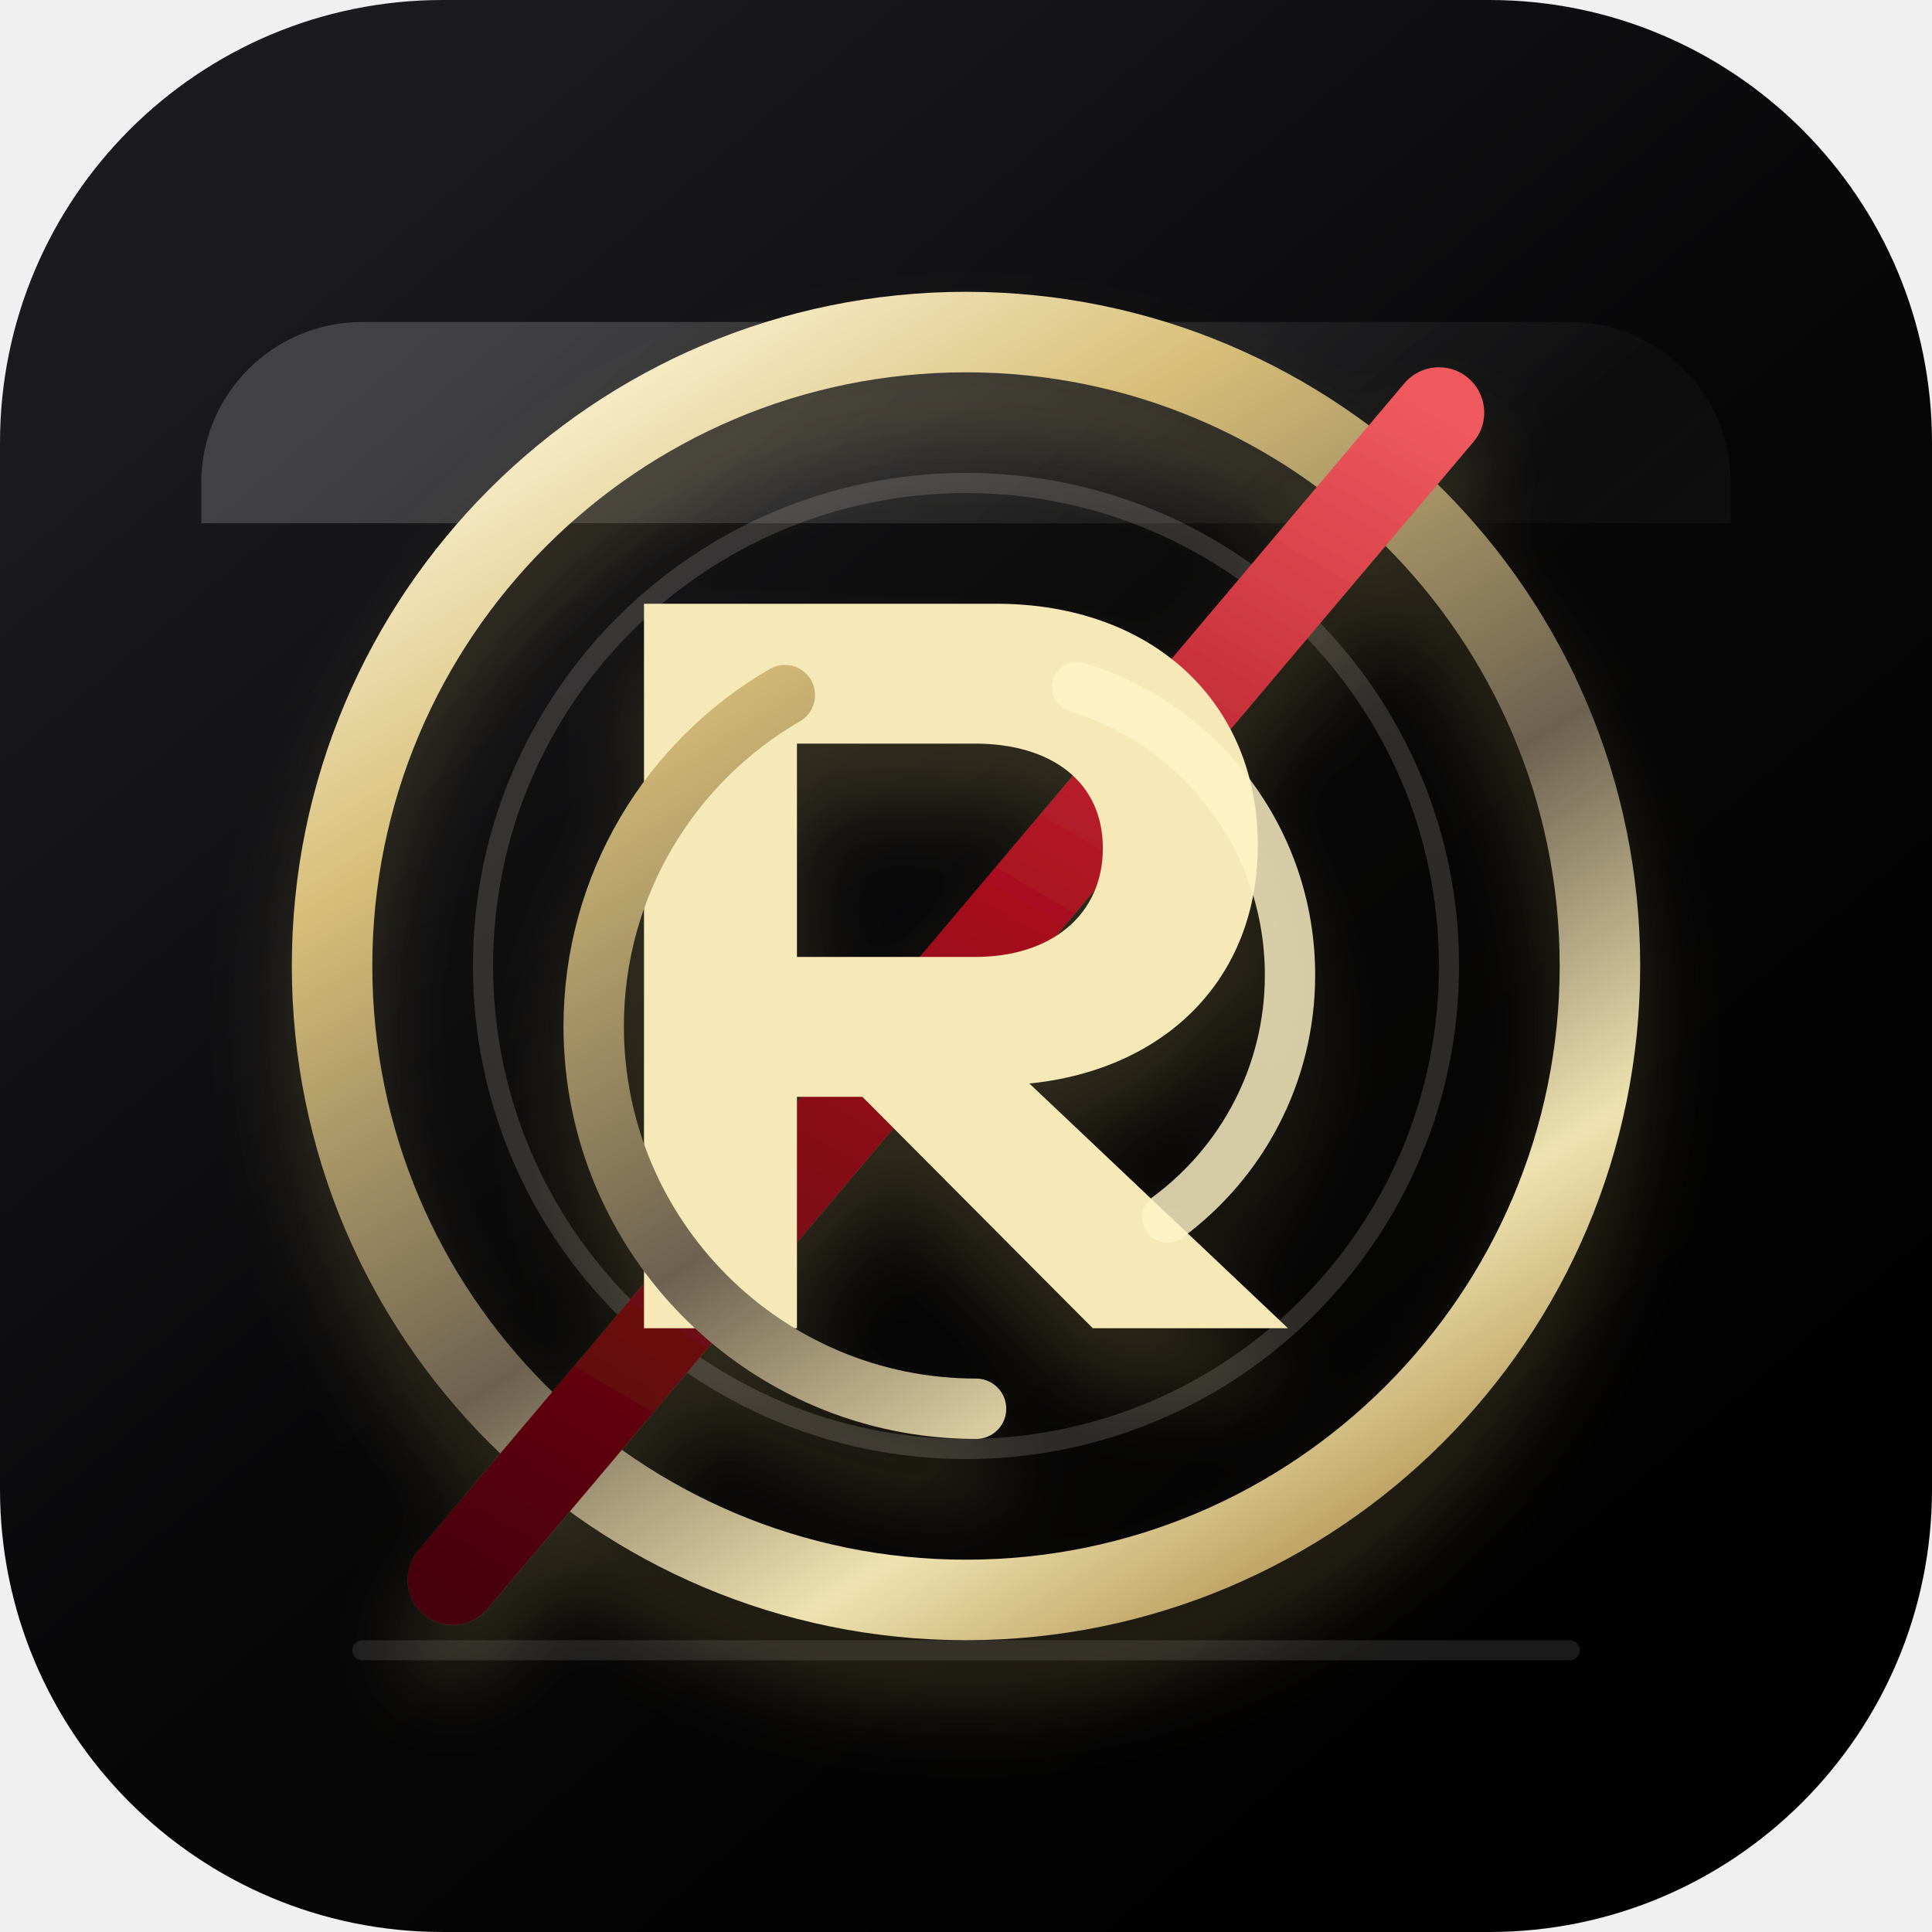
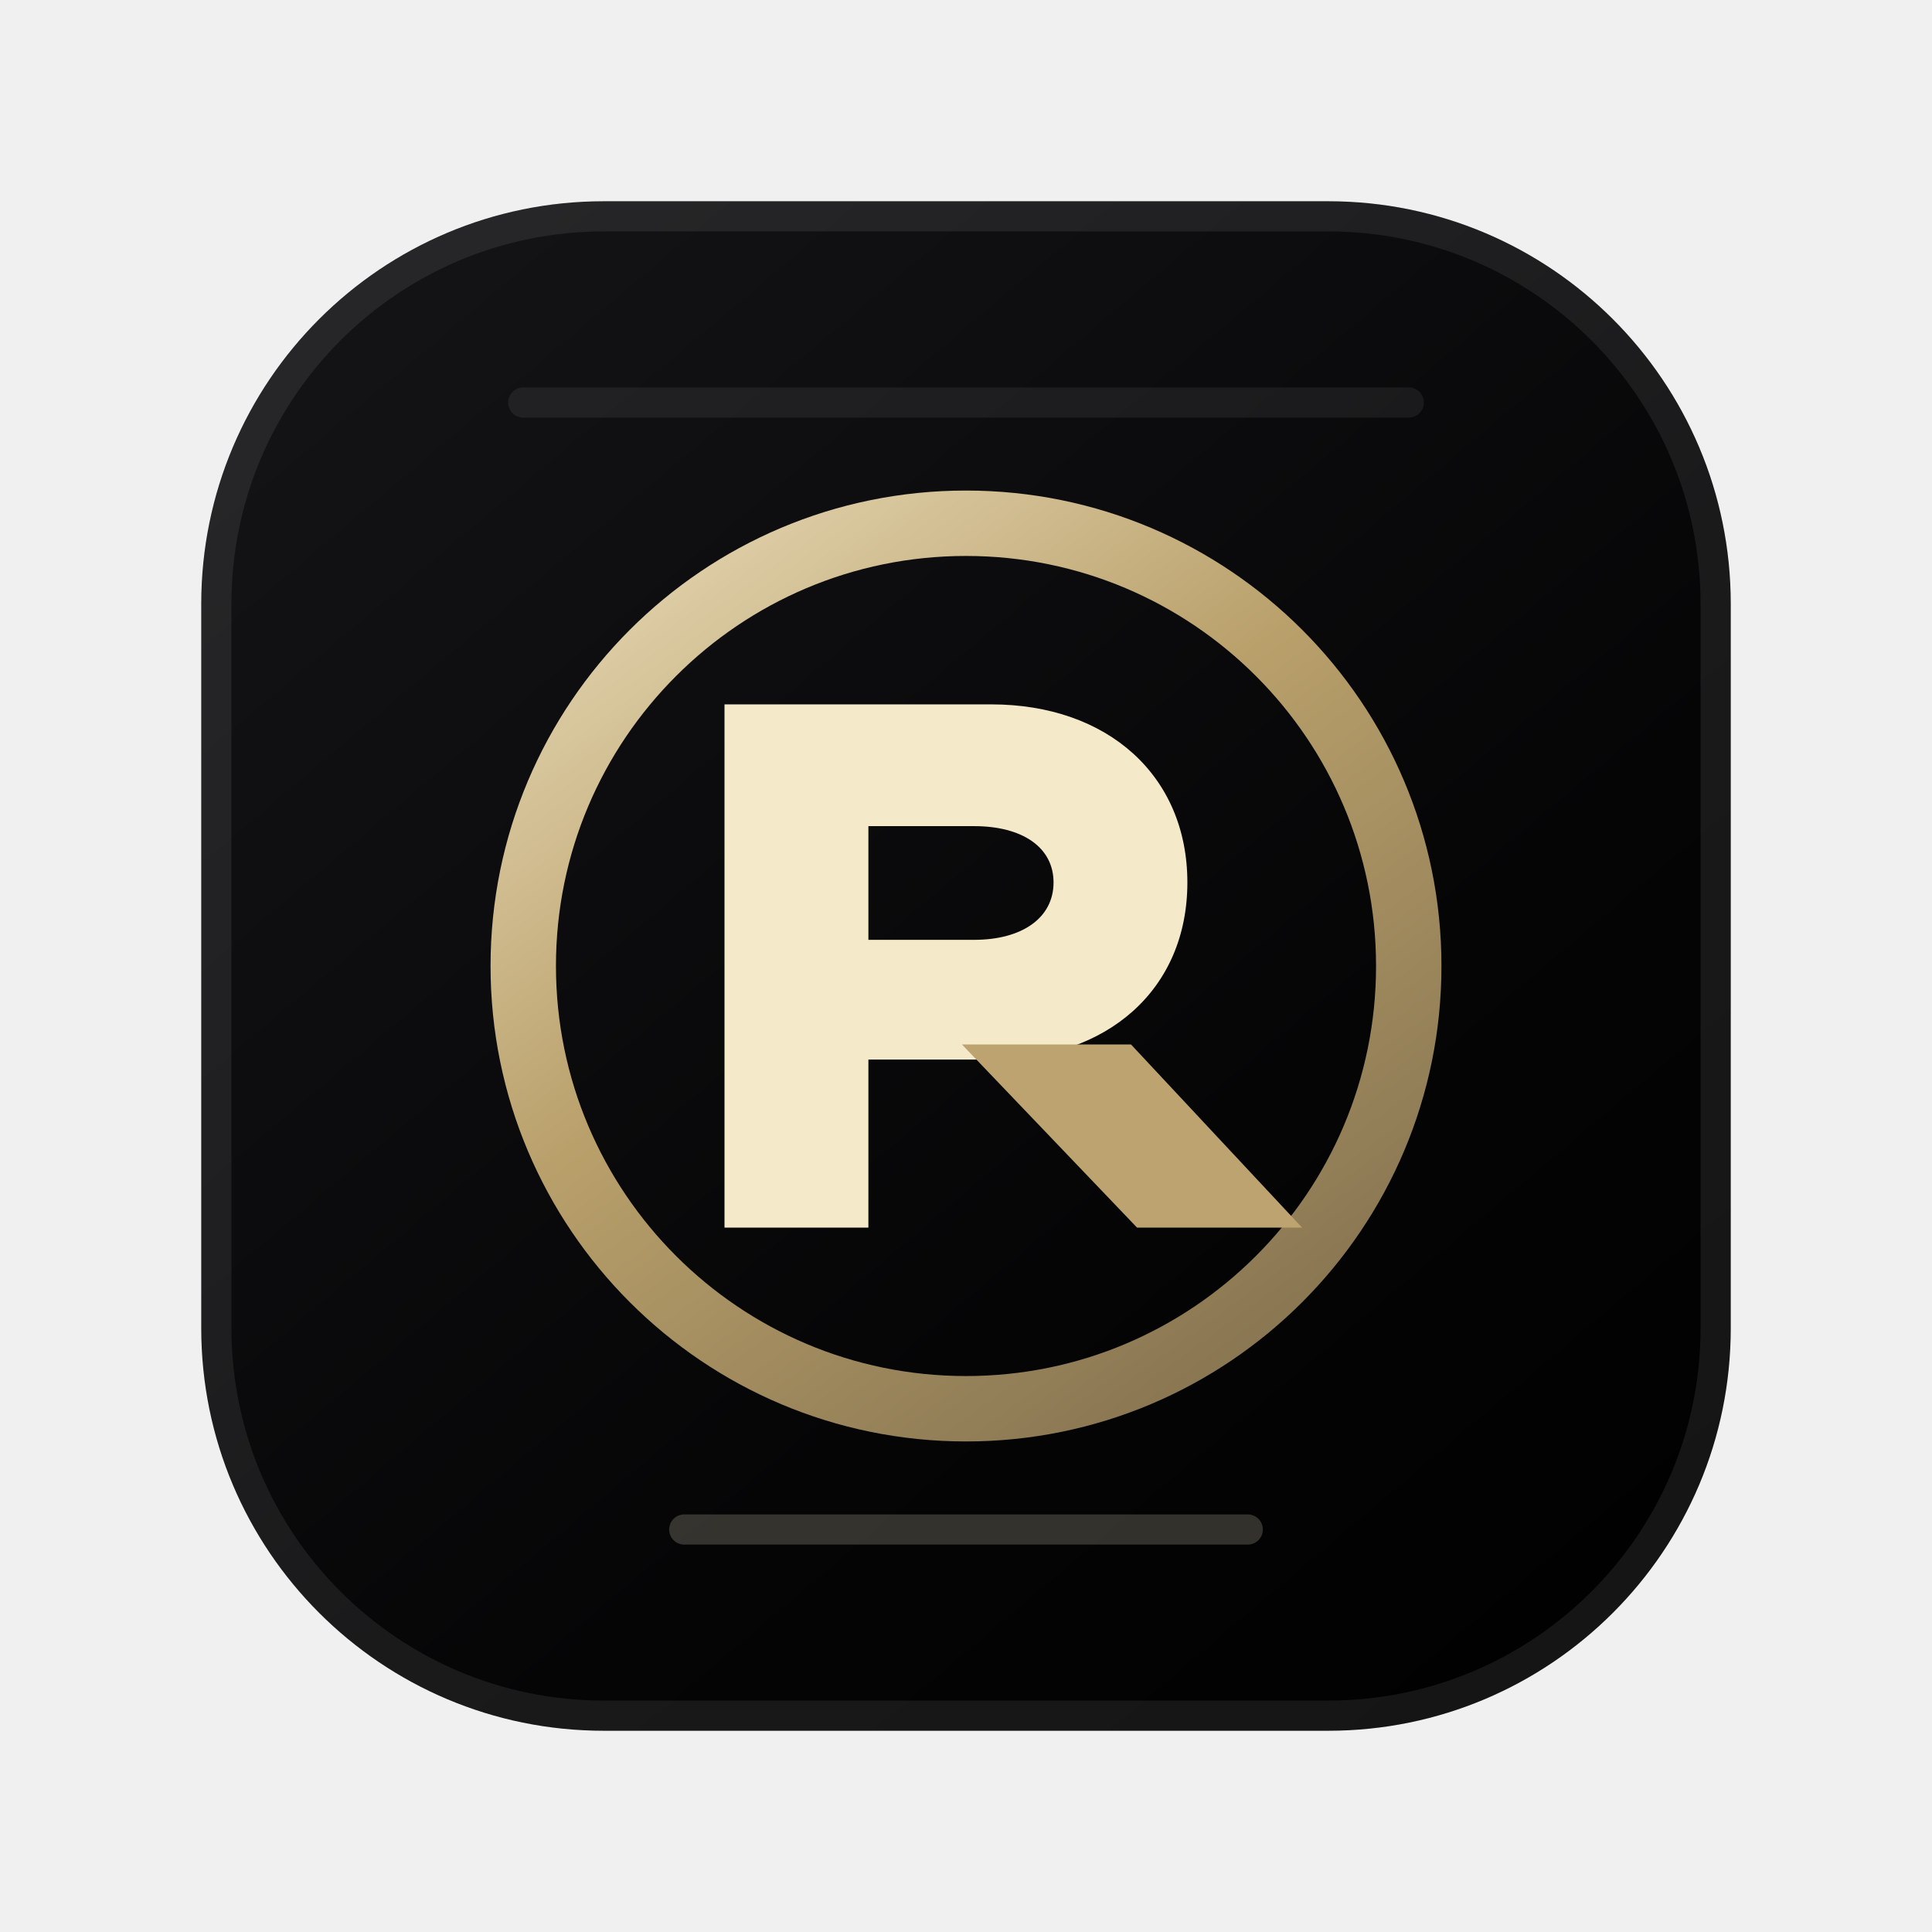
<svg xmlns="http://www.w3.org/2000/svg" width="96" height="96" viewBox="0 0 96 96" fill="none" role="img" aria-label="RetroOasis">
  <defs>
-     <linearGradient id="ro-case" x1="16" y1="10" x2="82" y2="88" gradientUnits="userSpaceOnUse">
-       <stop stop-color="#1B1B1F" />
-       <stop offset="0.48" stop-color="#070708" />
+     <linearGradient id="ro-metal" x1="25" y1="17" x2="71" y2="80" gradientUnits="userSpaceOnUse">
+       <stop stop-color="#F7EDCF" />
+       <stop offset="0.44" stop-color="#B9A06B" />
+       <stop offset="1" stop-color="#6F6045" />
+     </linearGradient>
+     <linearGradient id="ro-ink" x1="18" y1="12" x2="82" y2="88" gradientUnits="userSpaceOnUse">
+       <stop stop-color="#141417" />
+       <stop offset="0.62" stop-color="#050506" />
      <stop offset="1" stop-color="#000000" />
    </linearGradient>
-     <linearGradient id="ro-metal" x1="27" y1="17" x2="68" y2="83" gradientUnits="userSpaceOnUse">
-       <stop stop-color="#FFF7DA" />
-       <stop offset="0.23" stop-color="#D7BE78" />
-       <stop offset="0.55" stop-color="#6D6250" />
-       <stop offset="0.78" stop-color="#EFE2B0" />
-       <stop offset="1" stop-color="#9E7B34" />
-     </linearGradient>
-     <linearGradient id="ro-red" x1="62" y1="15" x2="24" y2="80" gradientUnits="userSpaceOnUse">
-       <stop stop-color="#F05A5F" />
-       <stop offset="0.42" stop-color="#A80F1F" />
-       <stop offset="1" stop-color="#470309" />
-     </linearGradient>
-     <linearGradient id="ro-glass" x1="24" y1="19" x2="70" y2="75" gradientUnits="userSpaceOnUse">
-       <stop stop-color="#FFFFFF" stop-opacity="0.18" />
-       <stop offset="0.5" stop-color="#FFFFFF" stop-opacity="0.02" />
-       <stop offset="1" stop-color="#FFFFFF" stop-opacity="0.08" />
-     </linearGradient>
-     <filter id="ro-shadow" x="6" y="4" width="84" height="90" color-interpolation-filters="sRGB" filterUnits="userSpaceOnUse">
-       <feDropShadow dx="0" dy="16" stdDeviation="10" flood-color="#000000" flood-opacity="0.55" />
-       <feDropShadow dx="0" dy="3" stdDeviation="2" flood-color="#E7C979" flood-opacity="0.18" />
-     </filter>
  </defs>
-   <rect width="96" height="96" rx="22" fill="url(#ro-case)" />
-   <path d="M18 16H78C82.42 16 86 19.58 86 24V26H10V24C10 19.58 13.58 16 18 16Z" fill="url(#ro-glass)" />
-   <g filter="url(#ro-shadow)">
-     <circle cx="48" cy="48" r="31.5" stroke="url(#ro-metal)" stroke-width="4" />
-     <circle cx="48" cy="48" r="24" stroke="#F7F1DC" stroke-opacity="0.16" stroke-width="1" />
-     <path d="M71.5 20.5L22.5 78.5" stroke="url(#ro-red)" stroke-width="4.5" stroke-linecap="round" />
-     <path d="M32 66V30H49.5C57.23 30 62.5 34.85 62.5 42C62.5 48.64 57.92 53.15 51.15 53.84L64 66H54.3L42.85 54.5H39.6V66H32ZM39.6 47.55H48.45C52.25 47.55 54.8 45.45 54.8 42.15C54.8 38.85 52.25 36.95 48.45 36.95H39.6V47.55Z" fill="#F6E8B7" />
-     <path d="M48.5 70C38.01 70 29.5 61.49 29.5 51C29.5 43.97 33.32 37.83 39 34.54" stroke="url(#ro-metal)" stroke-width="3" stroke-linecap="round" />
-     <path d="M58 60.5C61.72 57.76 64.1 53.38 64.1 48.45C64.1 41.72 59.65 36.02 53.52 34.14" stroke="#FFF3C7" stroke-opacity="0.82" stroke-width="2.5" stroke-linecap="round" />
-   </g>
-   <path d="M18 82H78" stroke="#FFFFFF" stroke-opacity="0.1" stroke-linecap="round" />
+   <rect x="10" y="10" width="76" height="76" rx="20" fill="url(#ro-ink)" />
+   <rect x="10.75" y="10.75" width="74.5" height="74.5" rx="19.25" stroke="white" stroke-opacity="0.08" stroke-width="1.5" />
+   <path d="M26 48C26 35.85 35.85 26 48 26C60.15 26 70 35.85 70 48C70 60.15 60.15 70 48 70C35.85 70 26 60.15 26 48Z" stroke="url(#ro-metal)" stroke-width="3.25" />
+   <path d="M36 61V35H49.25C55.05 35 59 38.55 59 43.85C59 49.15 55.05 52.65 49.25 52.65H43.15V61H36ZM43.15 46.7H48.4C50.8 46.7 52.35 45.6 52.35 43.85C52.35 42.1 50.8 41.05 48.4 41.05H43.15V46.7Z" fill="#F4E9C8" />
+   <path d="M56.5 61L47.8 51.9H56.2L64.7 61H56.5Z" fill="#BCA36F" />
+   <path d="M34 76H62" stroke="#F7EDCF" stroke-opacity="0.2" stroke-width="1.5" stroke-linecap="round" />
+   <path d="M26 20H70" stroke="white" stroke-opacity="0.07" stroke-width="1.5" stroke-linecap="round" />
</svg>
